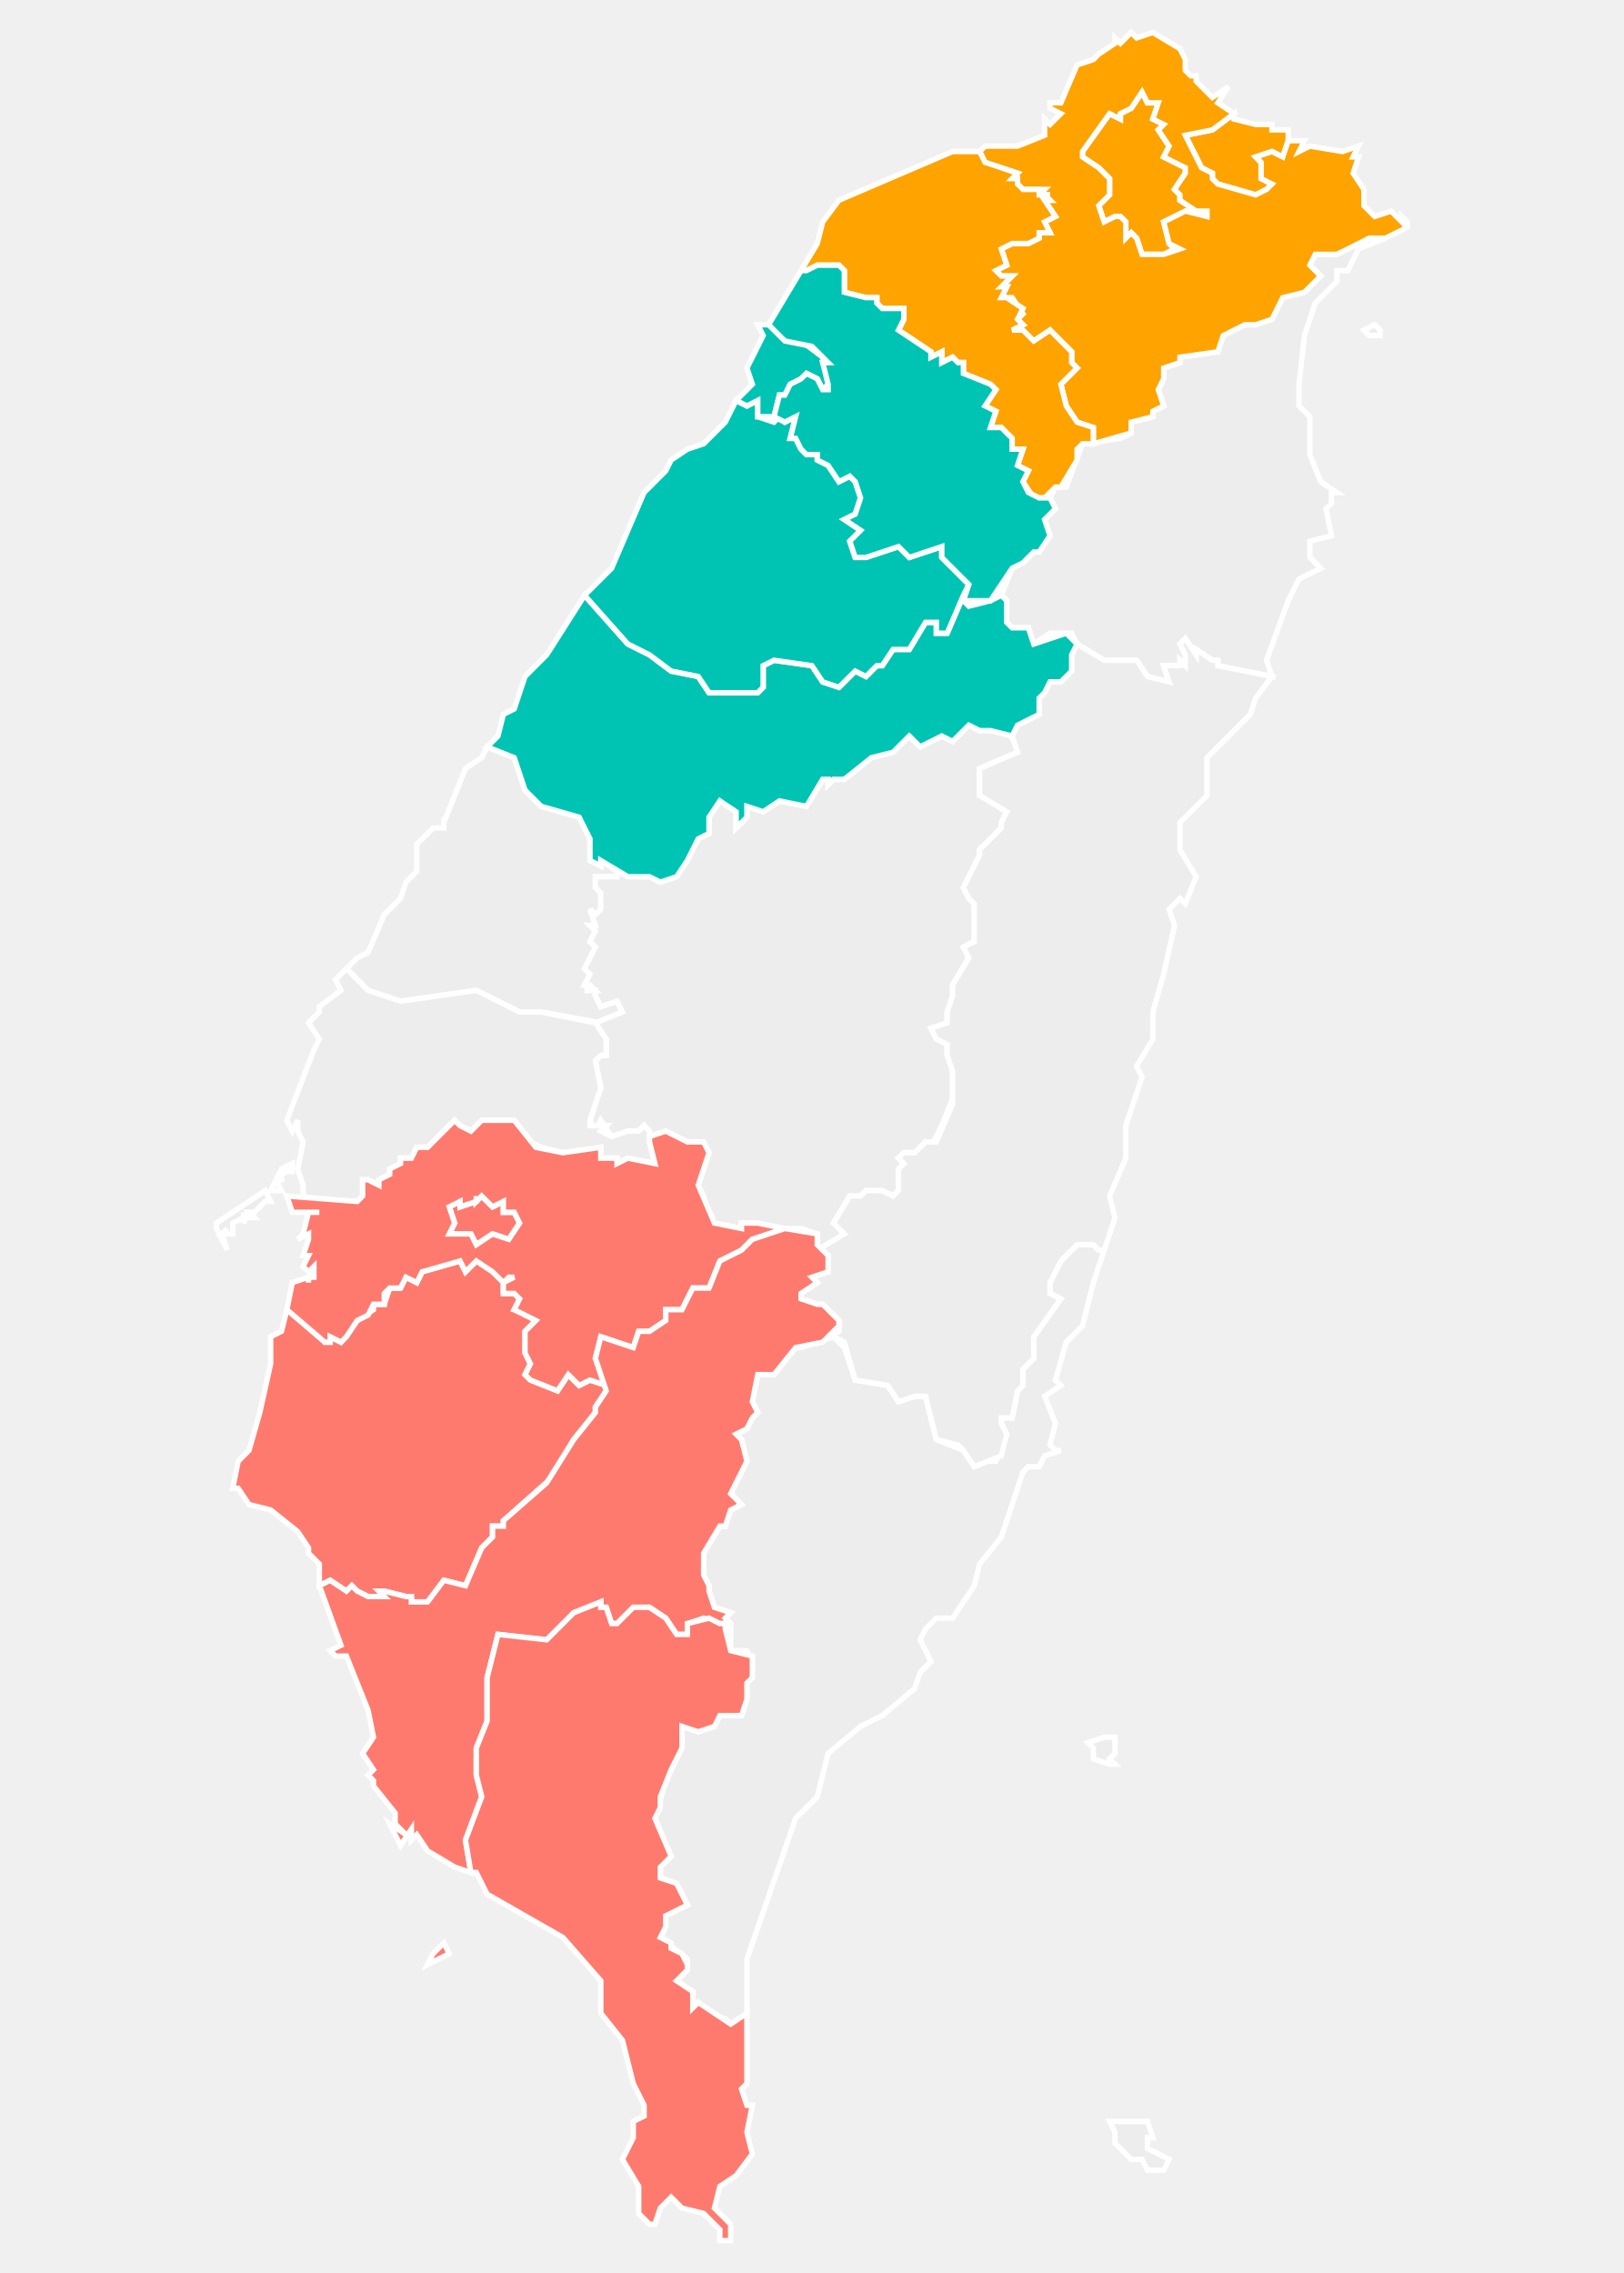
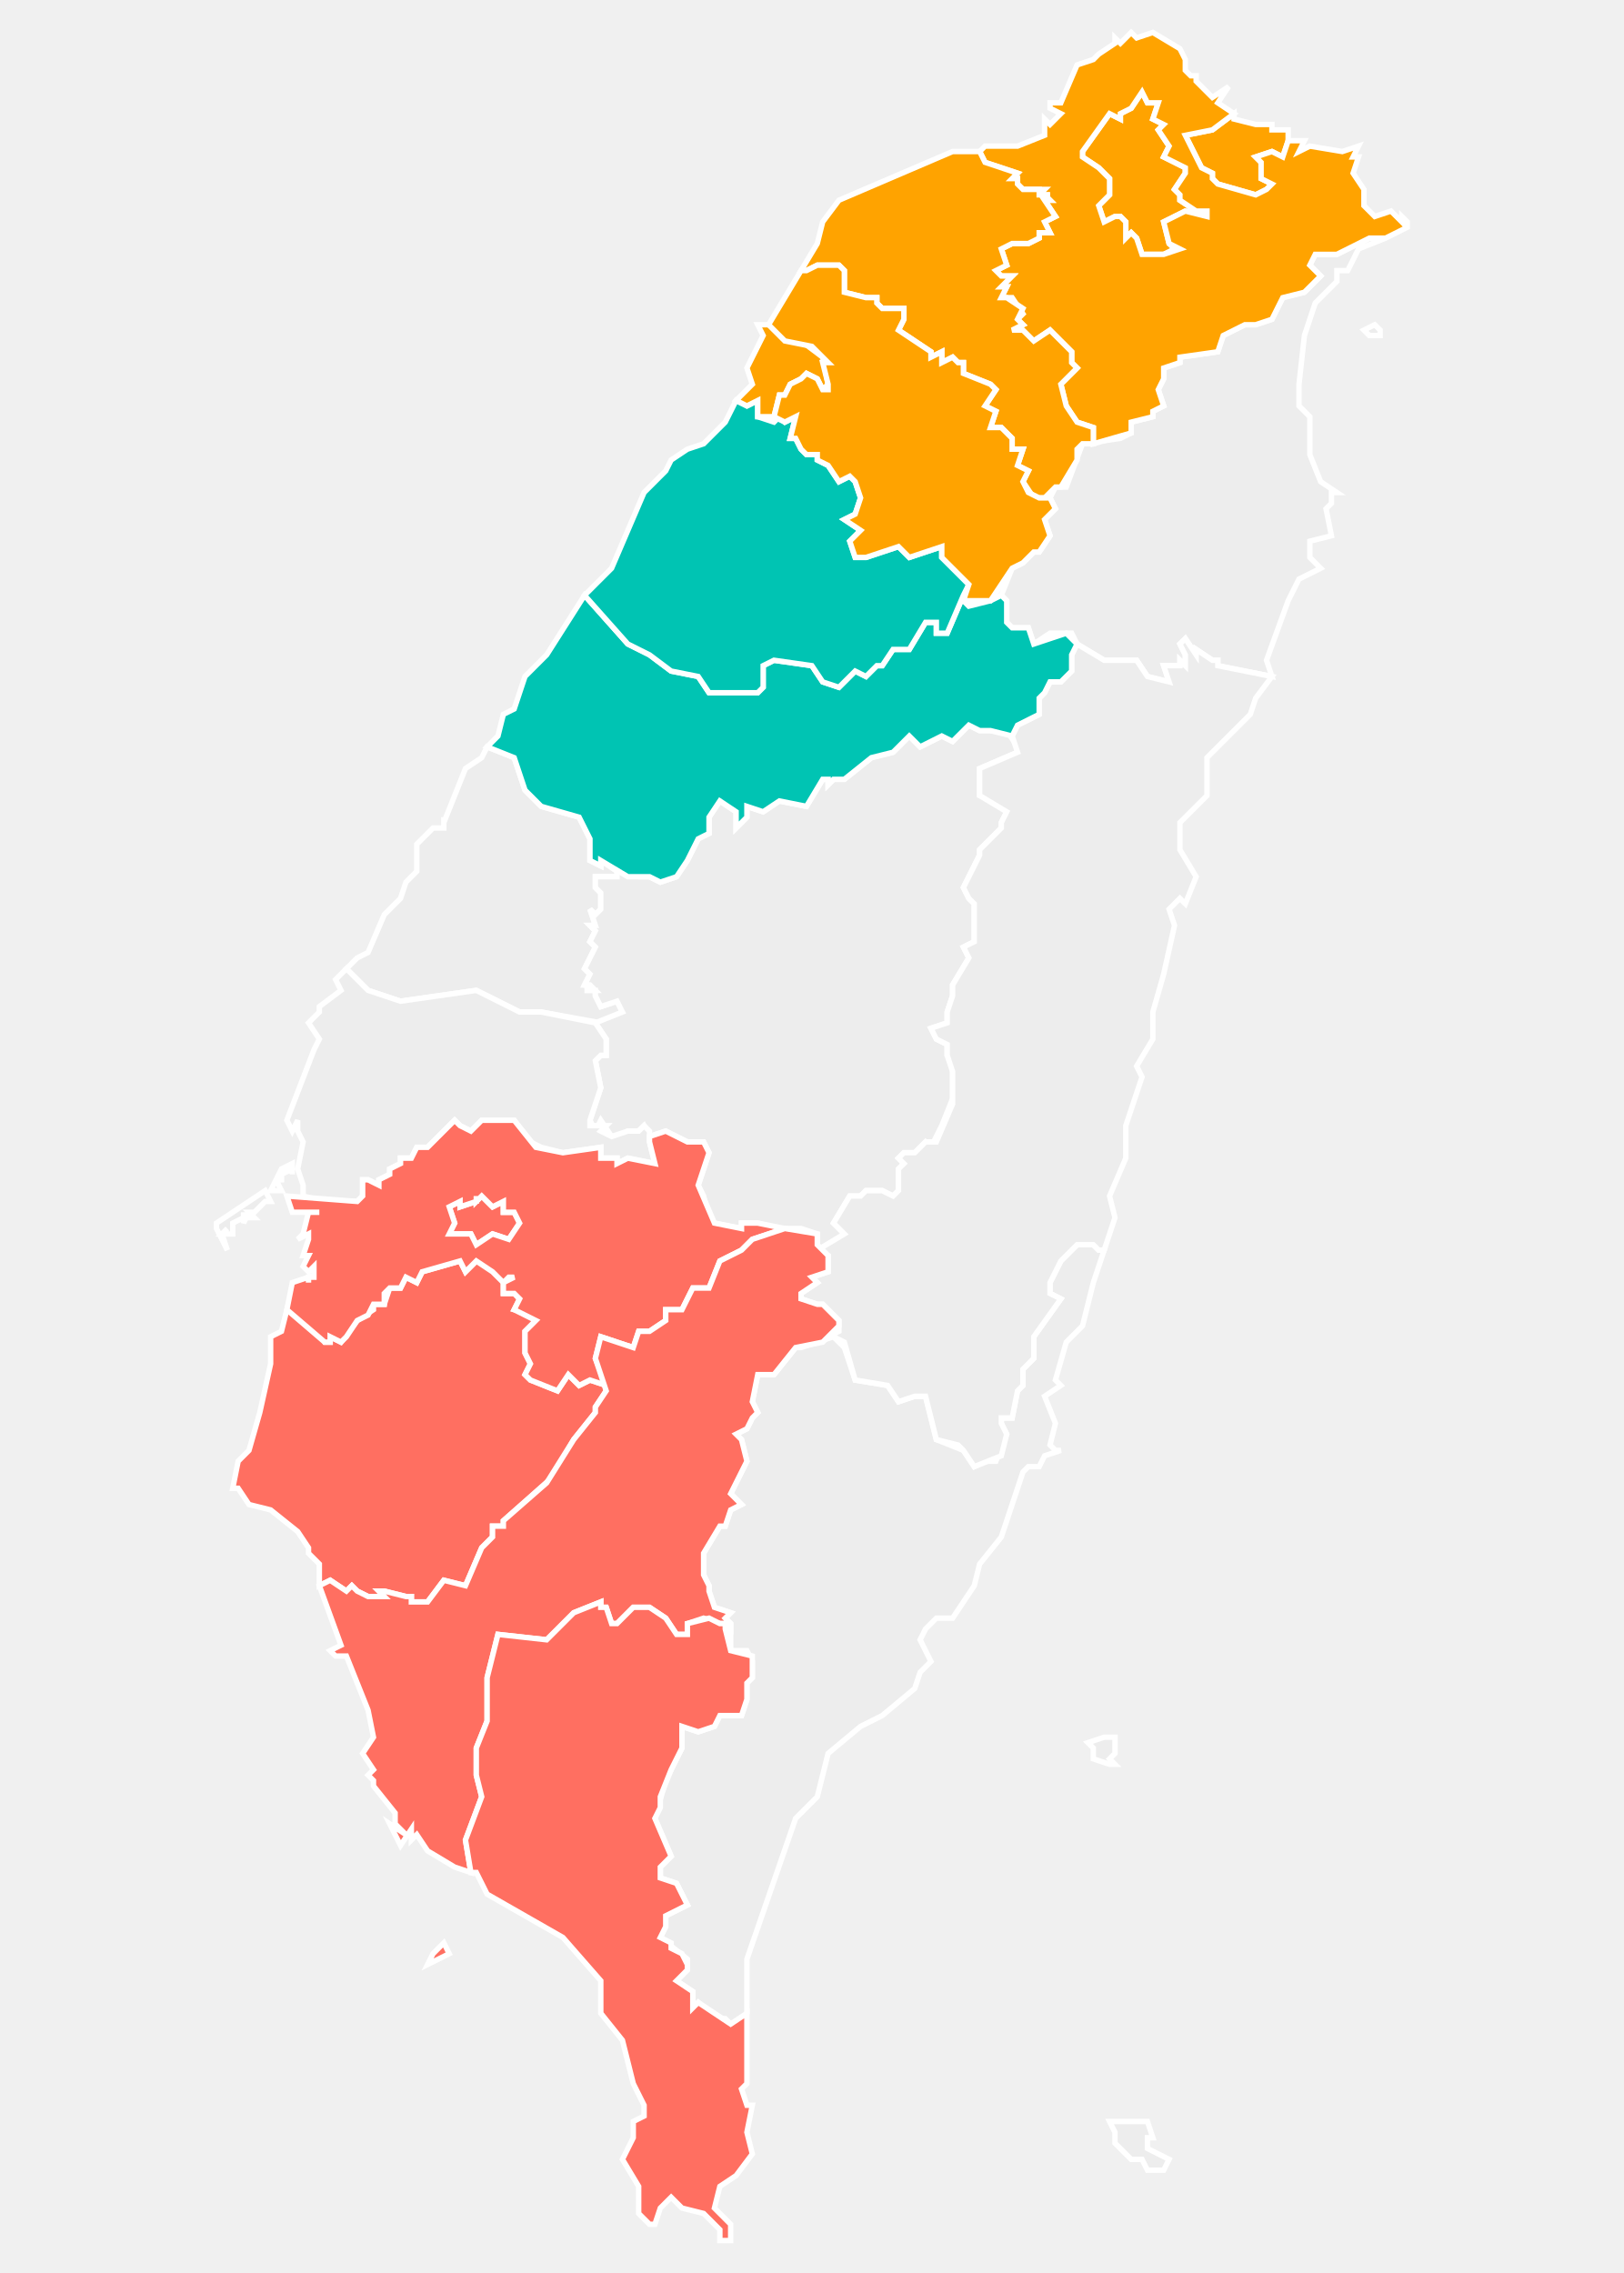
<svg xmlns="http://www.w3.org/2000/svg" viewBox="0 0 300 420" role="img" aria-label="橘子蘋果教學據點分布：全台 12 縣市">
  <path d="M255,61L255,62L253,62L252,61L254,60L255,61Z M256,44L251,46L249,50L247,50L247,52L243,56L241,62L240,71L240,75L242,77L242,84L244,89L247,91L246,91L246,92L246,93L246,93L245,94L246,99L242,100L242,101L242,103L244,105L240,107L238,111L234,122L235,125L225,123L225,122L224,122L221,120L221,121L219,118L218,119L219,121L219,123L218,122L218,123L215,123L216,126L212,125L210,122L204,122L199,119L198,117L194,117L191,119L190,116L187,116L186,115L186,111L185,110L187,105L189,104L191,102L192,102L194,99L193,96L195,94L194,92L195,90L197,90L200,82L207,81L209,80L209,78L213,77L213,76L215,75L214,72L215,70L215,68L218,67L218,66L225,65L226,62L230,60L232,60L235,59L237,55L241,54L244,51L242,49L243,47L247,47L253,44L256,44Z" fill="#EDEDED" stroke="#fff" stroke-width="1" />
  <path d="M90,138L95,140L97,146L100,149L107,151L109,155L109,159L111,160L111,159L114,161L114,162L110,162L110,164L111,165L111,168L110,169L109,168L110,171L109,171L110,172L109,174L110,175L108,179L109,180L108,182L110,183L108,183L110,183L110,184L110,184L111,186L114,185L115,187L111,189L100,187L96,187L88,183L74,185L68,183L64,179L66,177L68,176L71,169L74,166L75,163L77,161L77,156L80,153L82,153L82,151L82,152L86,142L89,140L90,138Z" fill="#EDEDED" stroke="#fff" stroke-width="1" />
  <path d="M110,189L115,187L114,185L111,186L110,184L110,184L110,183L108,183L110,183L109,182L108,182L109,180L108,179L110,175L109,174L110,172L109,171L110,171L109,168L110,169L111,168L111,165L110,164L110,162L114,162L114,161L118,162L120,162L122,163L125,162L127,159L129,155L131,154L131,151L133,148L136,150L136,153L138,151L138,149L141,150L144,148L149,149L152,144L153,144L153,145L154,144L156,144L161,140L165,139L168,136L170,138L174,136L176,137L179,134L181,135L183,135L186,135L188,138L188,139L181,142L181,144L181,144L181,147L186,149L186,150L185,152L185,153L181,157L181,158L178,164L179,166L180,167L180,169L180,174L178,175L179,177L176,182L176,184L175,187L175,189L172,190L173,192L175,193L175,195L176,196L176,203L174,208L172,212L171,211L169,213L167,213L166,214L167,215L166,216L166,220L165,221L163,220L160,220L159,221L157,221L154,226L156,228L155,229L151,231L151,228L148,227L144,227L140,226L137,226L137,227L132,226L131,225L130,221L129,219L131,213L130,211L127,211L123,209L120,210L119,208L118,209L116,209L115,210L113,210L111,207L110,209L109,207L111,201L110,196L111,195L112,195L112,192L110,189Z" fill="#EDEDED" stroke="#fff" stroke-width="1" />
  <path d="M49,220L50,222L49,222L48,223L48,223L47,224L46,224L47,225L47,225L46,225L46,225L46,224L45,226L45,224L45,225L43,226L43,228L41,228L42,227L41,228L42,231L40,227L40,226L49,220Z M51,218L52,220L51,220L51,220L50,220L51,218Z M54,215L54,217L54,216L52,217L52,218L51,218L52,216L54,215Z M64,179L68,183L74,185L88,183L96,187L100,187L110,189L112,192L112,195L111,195L110,196L111,201L109,207L109,208L112,208L111,209L113,210L116,209L118,209L119,208L120,209L120,211L120,211L121,215L116,214L114,215L114,214L111,214L111,214L111,212L104,213L100,212L98,211L95,207L89,207L87,209L85,208L84,207L79,212L77,212L76,214L74,214L74,215L72,216L72,217L70,218L70,219L68,218L67,218L67,221L66,222L60,222L56,221L56,219L55,216L56,211L55,209L55,207L54,209L53,207L58,194L59,192L57,189L59,187L59,186L63,183L62,181L64,179Z" fill="#EDEDED" stroke="#fff" stroke-width="1" />
  <path d="M205,392L212,392L213,395L212,395L212,397L216,399L215,401L212,401L211,399L209,399L206,396L206,394L205,392L205,392Z M204,321L206,321L206,324L205,325L206,326L205,326L202,325L202,323L201,322L204,321Z M135,302L135,300L134,299L135,298L132,297L131,294L131,293L130,291L130,287L133,282L134,282L135,279L137,278L135,276L138,270L137,266L136,265L138,264L139,262L140,261L139,259L140,254L143,254L147,249L148,249L154,247L156,249L158,255L164,256L166,259L169,258L171,258L173,266L178,268L180,271L182,270L184,270L186,265L185,263L185,262L187,262L188,257L189,256L189,253L191,251L191,247L196,240L194,239L194,237L196,233L199,230L202,230L203,231L204,231L202,237L200,245L199,246L197,248L195,255L196,256L193,258L195,263L194,267L195,268L196,268L193,269L192,271L190,271L189,272L185,284L181,289L180,293L176,299L173,299L171,301L170,303L172,307L170,309L169,312L163,317L159,319L153,324L151,332L147,336L138,362L138,372L137,374L135,374L134,373L132,373L129,370L128,371L128,368L125,366L127,364L127,362L122,358L123,356L123,354L127,352L125,348L122,347L122,345L124,343L121,336L123,329L126,323L126,319L129,320L132,319L133,317L137,317L138,314L138,311L139,310L139,307L138,305L135,305L135,302Z" fill="#EDEDED" stroke="#fff" stroke-width="1" />
  <path d="M199,119L204,122L210,122L212,125L216,126L215,123L218,123L218,122L219,123L219,121L218,119L219,118L221,121L221,120L224,122L225,122L225,123L235,125L232,129L231,132L223,140L223,147L218,152L218,157L221,162L219,167L218,166L216,168L217,171L215,180L213,187L213,192L210,197L211,199L208,208L208,214L205,221L206,225L204,231L203,231L202,230L199,230L196,233L194,237L194,239L196,240L191,247L191,251L189,253L189,256L188,257L187,262L185,262L185,263L186,265L185,269L180,271L178,268L177,267L173,266L171,258L169,258L166,259L164,256L158,255L156,248L154,247L153,247L155,246L155,244L152,241L151,241L148,240L148,239L151,237L150,236L153,235L153,232L151,231L156,228L154,226L157,221L159,221L160,220L163,220L165,221L166,220L166,216L167,215L166,214L167,213L169,213L171,211L173,211L176,204L176,198L175,195L175,193L173,192L172,190L175,189L175,187L176,184L176,182L179,177L178,175L180,174L180,169L180,167L179,166L178,164L181,158L181,157L185,153L185,152L186,150L181,147L181,142L188,139L187,136L188,134L192,132L192,129L193,128L194,126L196,126L198,124L198,121L199,119Z" fill="#EDEDED" stroke="#fff" stroke-width="1" />
  <path d="M238,26L237,29L235,28L232,29L233,30L233,33L235,34L234,35L232,36L225,34L224,33L224,32L224,32L222,31L221,29L220,27L219,25L224,24L228,21L228,22L232,23L234,23L235,23L235,24L235,24L238,24L238,26Z" fill="#FFA300" stroke="#fff" stroke-width="1" />
  <path d="M212,19L214,19L213,22L215,23L214,24L216,27L215,29L219,31L219,32L217,35L218,36L218,37L221,39L223,39L223,40L219,39L215,41L216,45L217,46L215,47L211,47L210,44L210,44L209,43L208,44L208,41L207,40L206,40L204,41L203,38L205,36L205,33L203,31L200,29L200,28L205,21L207,22L207,21L209,20L211,17L212,19Z" fill="#FFA300" stroke="#fff" stroke-width="1" />
  <path d="M256,44L253,44L247,47L243,47L242,49L244,51L241,54L237,55L235,59L232,60L230,60L226,62L225,65L218,66L218,67L215,68L215,70L214,72L215,75L213,76L213,77L209,78L209,80L202,82L202,79L199,78L197,75L196,71L199,68L198,67L198,65L194,61L191,63L187,61L189,60L188,59L189,58L187,55L185,55L186,53L185,53L187,51L185,51L184,50L186,49L185,46L187,45L190,45L192,44L192,43L194,43L193,41L195,40L193,37L194,37L193,36L194,36L192,36L193,35L189,35L188,34L188,33L187,33L188,32L182,30L181,28L182,27L188,27L193,25L193,22L194,23L196,21L194,20L194,19L196,19L199,12L202,11L203,10L206,8L206,7L207,8L208,7L209,6L210,7L213,6L218,9L219,11L219,13L220,14L221,14L221,15L223,17L224,18L227,16L225,19L228,21L224,24L219,25L220,27L222,31L224,32L224,32L224,33L225,34L232,36L234,35L235,34L233,33L233,30L232,29L235,28L237,29L238,26L241,26L240,28L242,27L248,28L251,27L250,29L251,29L250,32L252,35L252,38L254,40L257,39L259,41L259,40L260,41L260,42L256,44Z M212,19L211,17L209,20L207,21L207,22L205,21L200,28L200,29L203,31L205,33L205,36L203,38L204,41L206,40L207,40L208,41L208,44L209,43L210,44L210,44L211,47L215,47L218,46L216,45L215,41L219,39L223,40L223,39L221,39L218,37L218,36L217,35L219,32L219,31L215,29L216,27L214,24L215,23L213,22L214,19L212,19Z" fill="#FFA300" stroke="#fff" stroke-width="1" />
  <path d="M185,110L186,111L186,115L187,116L190,116L191,119L197,117L199,119L198,121L198,124L196,126L194,126L193,128L192,129L192,132L188,134L187,136L183,135L181,135L179,134L176,137L174,136L170,138L168,136L165,139L161,140L156,144L154,144L153,145L153,144L152,144L149,149L144,148L141,150L138,149L138,151L136,153L136,150L133,148L131,151L131,154L129,155L127,159L125,162L122,163L120,162L116,162L111,159L111,160L109,159L109,155L107,151L100,149L97,146L95,140L90,138L92,136L93,132L95,131L97,125L101,121L108,110L116,119L120,121L124,124L129,125L131,128L133,128L140,128L141,127L141,123L143,122L150,123L152,126L155,127L158,124L160,125L162,123L163,123L165,120L168,120L171,115L173,115L173,117L175,117L178,110L178,111L179,112L183,111L185,110Z" fill="#00C4B3" stroke="#fff" stroke-width="1" />
-   <path d="M112,256L112,257L110,260L110,261L106,266L102,273L93,281L93,282L91,282L91,284L90,285L89,286L86,293L82,292L79,296L76,296L76,295L75,295L71,294L70,294L71,295L68,295L68,295L66,294L65,293L64,294L61,292L59,293L59,289L57,287L57,286L55,283L50,279L46,278L44,275L43,275L44,270L46,268L48,261L50,252L50,247L52,246L53,242L59,246L60,248L61,248L61,247L63,248L66,244L69,242L69,242L69,241L71,241L72,238L74,238L75,236L77,237L78,235L85,233L86,235L88,233L92,235L93,237L94,236L95,236L93,237L93,239L95,239L96,240L95,242L99,243L99,244L97,246L97,250L98,252L97,254L98,255L103,257L105,254L107,256L109,255L112,256Z" fill="#FF7A6E" stroke="#fff" stroke-width="1" />
+   <path d="M112,256L112,257L110,260L110,261L106,266L102,273L93,281L93,282L91,282L91,284L90,285L89,286L86,293L82,292L79,296L76,296L76,295L75,295L71,294L70,294L71,295L68,295L68,295L66,294L65,293L64,294L61,292L59,293L59,289L57,287L57,286L55,283L50,279L46,278L44,275L43,275L44,270L46,268L48,261L50,252L50,247L52,246L53,242L59,246L60,248L61,248L61,247L63,248L66,244L69,242L69,242L69,241L71,241L72,238L74,238L75,236L77,237L78,235L85,233L86,235L88,233L92,235L93,237L94,236L95,236L93,237L93,239L95,239L96,240L95,242L99,243L99,244L97,246L97,250L98,252L97,254L98,255L103,257L105,254L107,256L109,255L112,256Z" fill="#FF6F61" stroke="#fff" stroke-width="1" />
  <path d="M202,82L200,82L199,83L199,85L196,90L195,90L193,92L191,92L189,89L190,87L188,86L189,83L187,83L187,81L185,79L183,79L184,76L182,75L184,72L183,71L178,69L178,67L177,67L176,66L174,67L174,65L172,66L172,65L166,61L167,59L167,57L163,57L162,56L162,55L160,55L156,54L156,50L155,49L151,49L149,50L148,50L151,45L152,41L155,37L162,34L176,28L176,28L181,28L182,30L188,32L187,33L188,33L188,34L189,35L192,35L192,36L194,36L193,36L194,37L193,37L195,40L193,41L194,43L192,43L192,44L190,45L187,45L185,46L186,49L184,50L185,51L187,51L185,53L186,53L185,55L186,55L189,57L188,59L189,60L187,61L189,61L191,63L194,61L198,65L198,67L199,68L196,71L197,75L199,78L202,79L202,82Z" fill="#FFA300" stroke="#fff" stroke-width="1" />
  <path d="M178,110L175,117L173,117L173,115L171,115L168,120L165,120L163,123L162,123L160,125L158,124L155,127L152,126L150,123L143,122L141,123L141,127L140,128L131,128L129,125L124,124L120,121L116,119L108,110L113,105L119,91L123,87L124,85L127,83L130,82L134,78L136,74L138,75L140,74L140,77L143,78L144,77L145,78L147,77L146,81L147,81L148,83L149,84L151,84L151,85L153,86L155,89L157,88L158,89L159,92L158,95L156,96L159,98L157,100L158,103L160,103L163,102L166,101L168,103L174,101L174,102L174,103L179,108L178,110Z" fill="#00C4B3" stroke="#fff" stroke-width="1" />
-   <path d="M89,221L91,223L93,222L93,224L95,224L96,226L94,229L91,228L88,230L87,228L83,228L84,226L83,223L85,222L85,223L88,222L88,221L88,222L89,221Z" fill="#FF7A6E" stroke="#fff" stroke-width="1" />
-   <path d="M120,210L123,209L127,211L130,211L131,213L129,219L132,226L137,227L137,226L140,226L145,227L142,228L139,229L137,231L133,233L131,238L128,238L126,242L123,242L123,244L120,246L118,246L117,249L111,247L110,251L112,256L109,255L107,256L105,254L103,257L98,255L97,254L98,252L97,250L97,246L99,244L95,242L96,240L95,239L93,239L93,237L95,236L94,236L93,237L91,235L88,233L86,235L85,233L78,235L77,237L75,236L74,238L72,238L71,239L71,241L69,241L68,243L66,244L64,247L63,248L61,247L61,248L60,248L53,242L54,237L57,236L57,237L57,236L58,236L58,234L57,235L56,234L57,232L56,232L57,229L57,228L55,229L56,228L57,224L59,224L54,224L53,221L66,222L67,221L67,218L68,218L70,219L70,218L72,217L72,216L74,215L74,214L76,214L77,212L79,212L84,207L85,208L87,209L89,207L95,207L99,212L104,213L111,212L111,214L111,214L114,214L114,215L116,214L121,215L120,211L120,211L120,210Z M89,221L88,222L88,221L88,222L85,223L85,222L83,223L84,226L83,228L87,228L88,230L91,228L94,229L96,226L95,224L93,224L93,222L91,223L89,221Z" fill="#FF7A6E" stroke="#fff" stroke-width="1" />
-   <path d="M145,227L151,228L151,228L151,230L153,232L153,235L150,236L151,237L148,239L148,240L151,241L152,241L155,244L155,245L152,248L147,249L143,254L140,254L139,259L140,261L139,262L138,264L136,265L137,266L138,270L135,276L137,278L135,279L134,282L133,282L130,287L130,291L131,293L131,294L132,297L135,298L134,299L135,300L135,302L134,300L133,300L130,299L127,300L127,302L125,302L123,299L120,297L117,297L114,300L113,300L112,297L111,297L111,296L106,298L101,303L92,302L90,310L90,318L88,323L88,328L89,332L86,340L87,346L84,345L79,342L77,339L76,340L76,338L74,341L72,337L75,339L75,339L73,337L73,335L69,330L69,329L68,328L69,327L67,324L69,321L68,316L64,306L62,306L61,305L63,304L59,293L61,292L64,294L65,293L66,294L68,295L68,295L71,295L70,294L71,294L75,295L76,295L76,296L79,296L82,292L86,293L89,286L90,285L91,284L91,282L93,282L93,281L101,274L106,266L110,261L110,260L112,257L110,251L111,247L117,249L118,246L120,246L123,244L123,242L126,242L128,238L131,238L133,233L137,231L139,229L142,228L145,227Z" fill="#FF7A6E" stroke="#fff" stroke-width="1" />
-   <path d="M143,77L140,77L140,74L138,75L136,74L139,71L138,68L141,62L140,60L143,60L145,62L148,63L152,66L153,71L152,72L151,70L149,69L148,70L148,70L146,71L145,73L144,73L143,77Z" fill="#00C4B3" stroke="#fff" stroke-width="1" />
-   <path d="M194,92L195,94L193,96L194,99L192,102L191,102L189,104L187,105L183,111L178,111L179,108L174,103L174,102L174,101L168,103L166,101L163,102L160,103L158,103L157,100L159,98L156,96L158,95L159,92L158,89L157,88L155,89L153,86L151,85L151,84L149,84L148,83L147,81L146,81L147,77L145,78L143,77L144,73L145,73L146,71L148,70L149,69L151,70L152,72L153,72L153,71L152,67L153,67L150,64L145,63L142,60L148,50L149,50L151,49L155,49L156,50L156,54L160,55L162,55L162,56L163,57L167,57L167,59L166,61L172,65L172,66L174,65L174,67L176,66L177,67L178,67L178,69L183,71L184,72L182,75L184,76L183,79L185,79L187,81L187,83L189,83L188,86L190,87L189,89L190,91L192,92L194,92Z" fill="#00C4B3" stroke="#fff" stroke-width="1" />
-   <path d="M82,359L83,361L79,363L79,363L80,361L82,359Z M87,346L86,340L89,332L88,328L88,323L90,318L90,310L92,302L101,303L106,298L111,296L111,297L112,297L113,300L114,300L117,297L120,297L123,299L125,302L127,302L127,300L131,299L133,300L134,300L134,301L135,305L139,306L139,310L138,311L138,314L137,317L133,317L132,319L129,320L126,319L126,323L124,327L122,332L122,334L121,336L124,343L122,345L122,347L125,348L127,352L123,354L123,356L122,358L124,359L124,360L126,361L127,363L127,364L125,366L128,368L128,371L129,370L135,374L138,372L138,378L138,385L137,386L138,389L139,389L138,394L139,398L136,402L133,404L132,408L135,411L135,414L133,414L133,412L130,409L126,408L124,406L122,408L121,411L120,411L118,409L118,404L115,399L117,395L117,392L119,391L119,389L117,385L115,377L111,372L111,366L104,358L90,350L88,346L87,346Z" fill="#FF7A6E" stroke="#fff" stroke-width="1" />
+   <path d="M89,221L91,223L93,222L93,224L95,224L96,226L94,229L91,228L88,230L87,228L83,228L84,226L83,223L85,222L85,223L88,222L88,221L88,222L89,221Z" fill="#FF6F61" stroke="#fff" stroke-width="1" />
+   <path d="M120,210L123,209L127,211L130,211L131,213L129,219L132,226L137,227L137,226L140,226L145,227L142,228L139,229L137,231L133,233L131,238L128,238L126,242L123,242L123,244L120,246L118,246L117,249L111,247L110,251L112,256L109,255L107,256L105,254L103,257L98,255L97,254L98,252L97,250L97,246L99,244L95,242L96,240L95,239L93,239L93,237L95,236L94,236L93,237L91,235L88,233L86,235L85,233L78,235L77,237L75,236L74,238L72,238L71,239L71,241L69,241L68,243L66,244L64,247L63,248L61,247L61,248L60,248L53,242L54,237L57,236L57,237L57,236L58,236L58,234L57,235L56,234L57,232L56,232L57,229L57,228L55,229L56,228L57,224L59,224L54,224L53,221L66,222L67,221L67,218L68,218L70,219L70,218L72,217L72,216L74,215L74,214L76,214L77,212L79,212L84,207L85,208L87,209L89,207L95,207L99,212L104,213L111,212L111,214L111,214L114,214L114,215L116,214L121,215L120,211L120,211L120,210Z M89,221L88,222L88,221L88,222L85,223L85,222L83,223L84,226L83,228L87,228L88,230L91,228L94,229L96,226L95,224L93,224L93,222L91,223L89,221Z" fill="#FF6F61" stroke="#fff" stroke-width="1" />
+   <path d="M145,227L151,228L151,228L151,230L153,232L153,235L150,236L151,237L148,239L148,240L151,241L152,241L155,244L155,245L152,248L147,249L143,254L140,254L139,259L140,261L139,262L138,264L136,265L137,266L138,270L135,276L137,278L135,279L134,282L133,282L130,287L130,291L131,293L131,294L132,297L135,298L134,299L135,300L135,302L134,300L133,300L130,299L127,300L127,302L125,302L123,299L120,297L117,297L114,300L113,300L112,297L111,297L111,296L106,298L101,303L92,302L90,310L90,318L88,323L88,328L89,332L86,340L87,346L84,345L79,342L77,339L76,340L76,338L74,341L72,337L75,339L75,339L73,337L73,335L69,330L69,329L68,328L69,327L67,324L69,321L68,316L64,306L62,306L61,305L63,304L59,293L61,292L64,294L65,293L66,294L68,295L68,295L71,295L70,294L71,294L75,295L76,295L76,296L79,296L82,292L86,293L89,286L90,285L91,284L91,282L93,282L93,281L101,274L106,266L110,261L110,260L112,257L110,251L111,247L117,249L118,246L120,246L123,244L123,242L126,242L128,238L131,238L133,233L137,231L139,229L142,228L145,227Z" fill="#FF6F61" stroke="#fff" stroke-width="1" />
+   <path d="M143,77L140,77L140,74L138,75L136,74L139,71L138,68L141,62L140,60L143,60L145,62L148,63L152,66L153,71L152,72L151,70L149,69L148,70L148,70L146,71L145,73L144,73L143,77Z" fill="#FFA300" stroke="#fff" stroke-width="1" />
+   <path d="M194,92L195,94L193,96L194,99L192,102L191,102L189,104L187,105L183,111L178,111L179,108L174,103L174,102L174,101L168,103L166,101L163,102L160,103L158,103L157,100L159,98L156,96L158,95L159,92L158,89L157,88L155,89L153,86L151,85L151,84L149,84L148,83L147,81L146,81L147,77L145,78L143,77L144,73L145,73L146,71L148,70L149,69L151,70L152,72L153,72L153,71L152,67L153,67L150,64L145,63L142,60L148,50L149,50L151,49L155,49L156,50L156,54L160,55L162,55L162,56L163,57L167,57L167,59L166,61L172,65L172,66L174,65L174,67L176,66L177,67L178,67L178,69L183,71L184,72L182,75L184,76L183,79L185,79L187,81L187,83L189,83L188,86L190,87L189,89L190,91L192,92L194,92Z" fill="#FFA300" stroke="#fff" stroke-width="1" />
+   <path d="M82,359L83,361L79,363L79,363L80,361L82,359Z M87,346L86,340L89,332L88,328L88,323L90,318L90,310L92,302L101,303L106,298L111,296L111,297L112,297L113,300L114,300L117,297L120,297L123,299L125,302L127,302L127,300L131,299L133,300L134,300L134,301L135,305L139,306L139,310L138,311L138,314L137,317L133,317L132,319L129,320L126,319L126,323L124,327L122,332L122,334L121,336L124,343L122,345L122,347L125,348L127,352L123,354L123,356L122,358L124,359L124,360L126,361L127,363L127,364L125,366L128,368L128,371L129,370L135,374L138,372L138,378L138,385L137,386L138,389L139,389L138,394L139,398L136,402L133,404L132,408L135,411L135,414L133,414L133,412L130,409L126,408L124,406L122,408L121,411L120,411L118,409L118,404L115,399L117,395L117,392L119,391L119,389L117,385L115,377L111,372L111,366L104,358L90,350L88,346L87,346Z" fill="#FF6F61" stroke="#fff" stroke-width="1" />
</svg>
